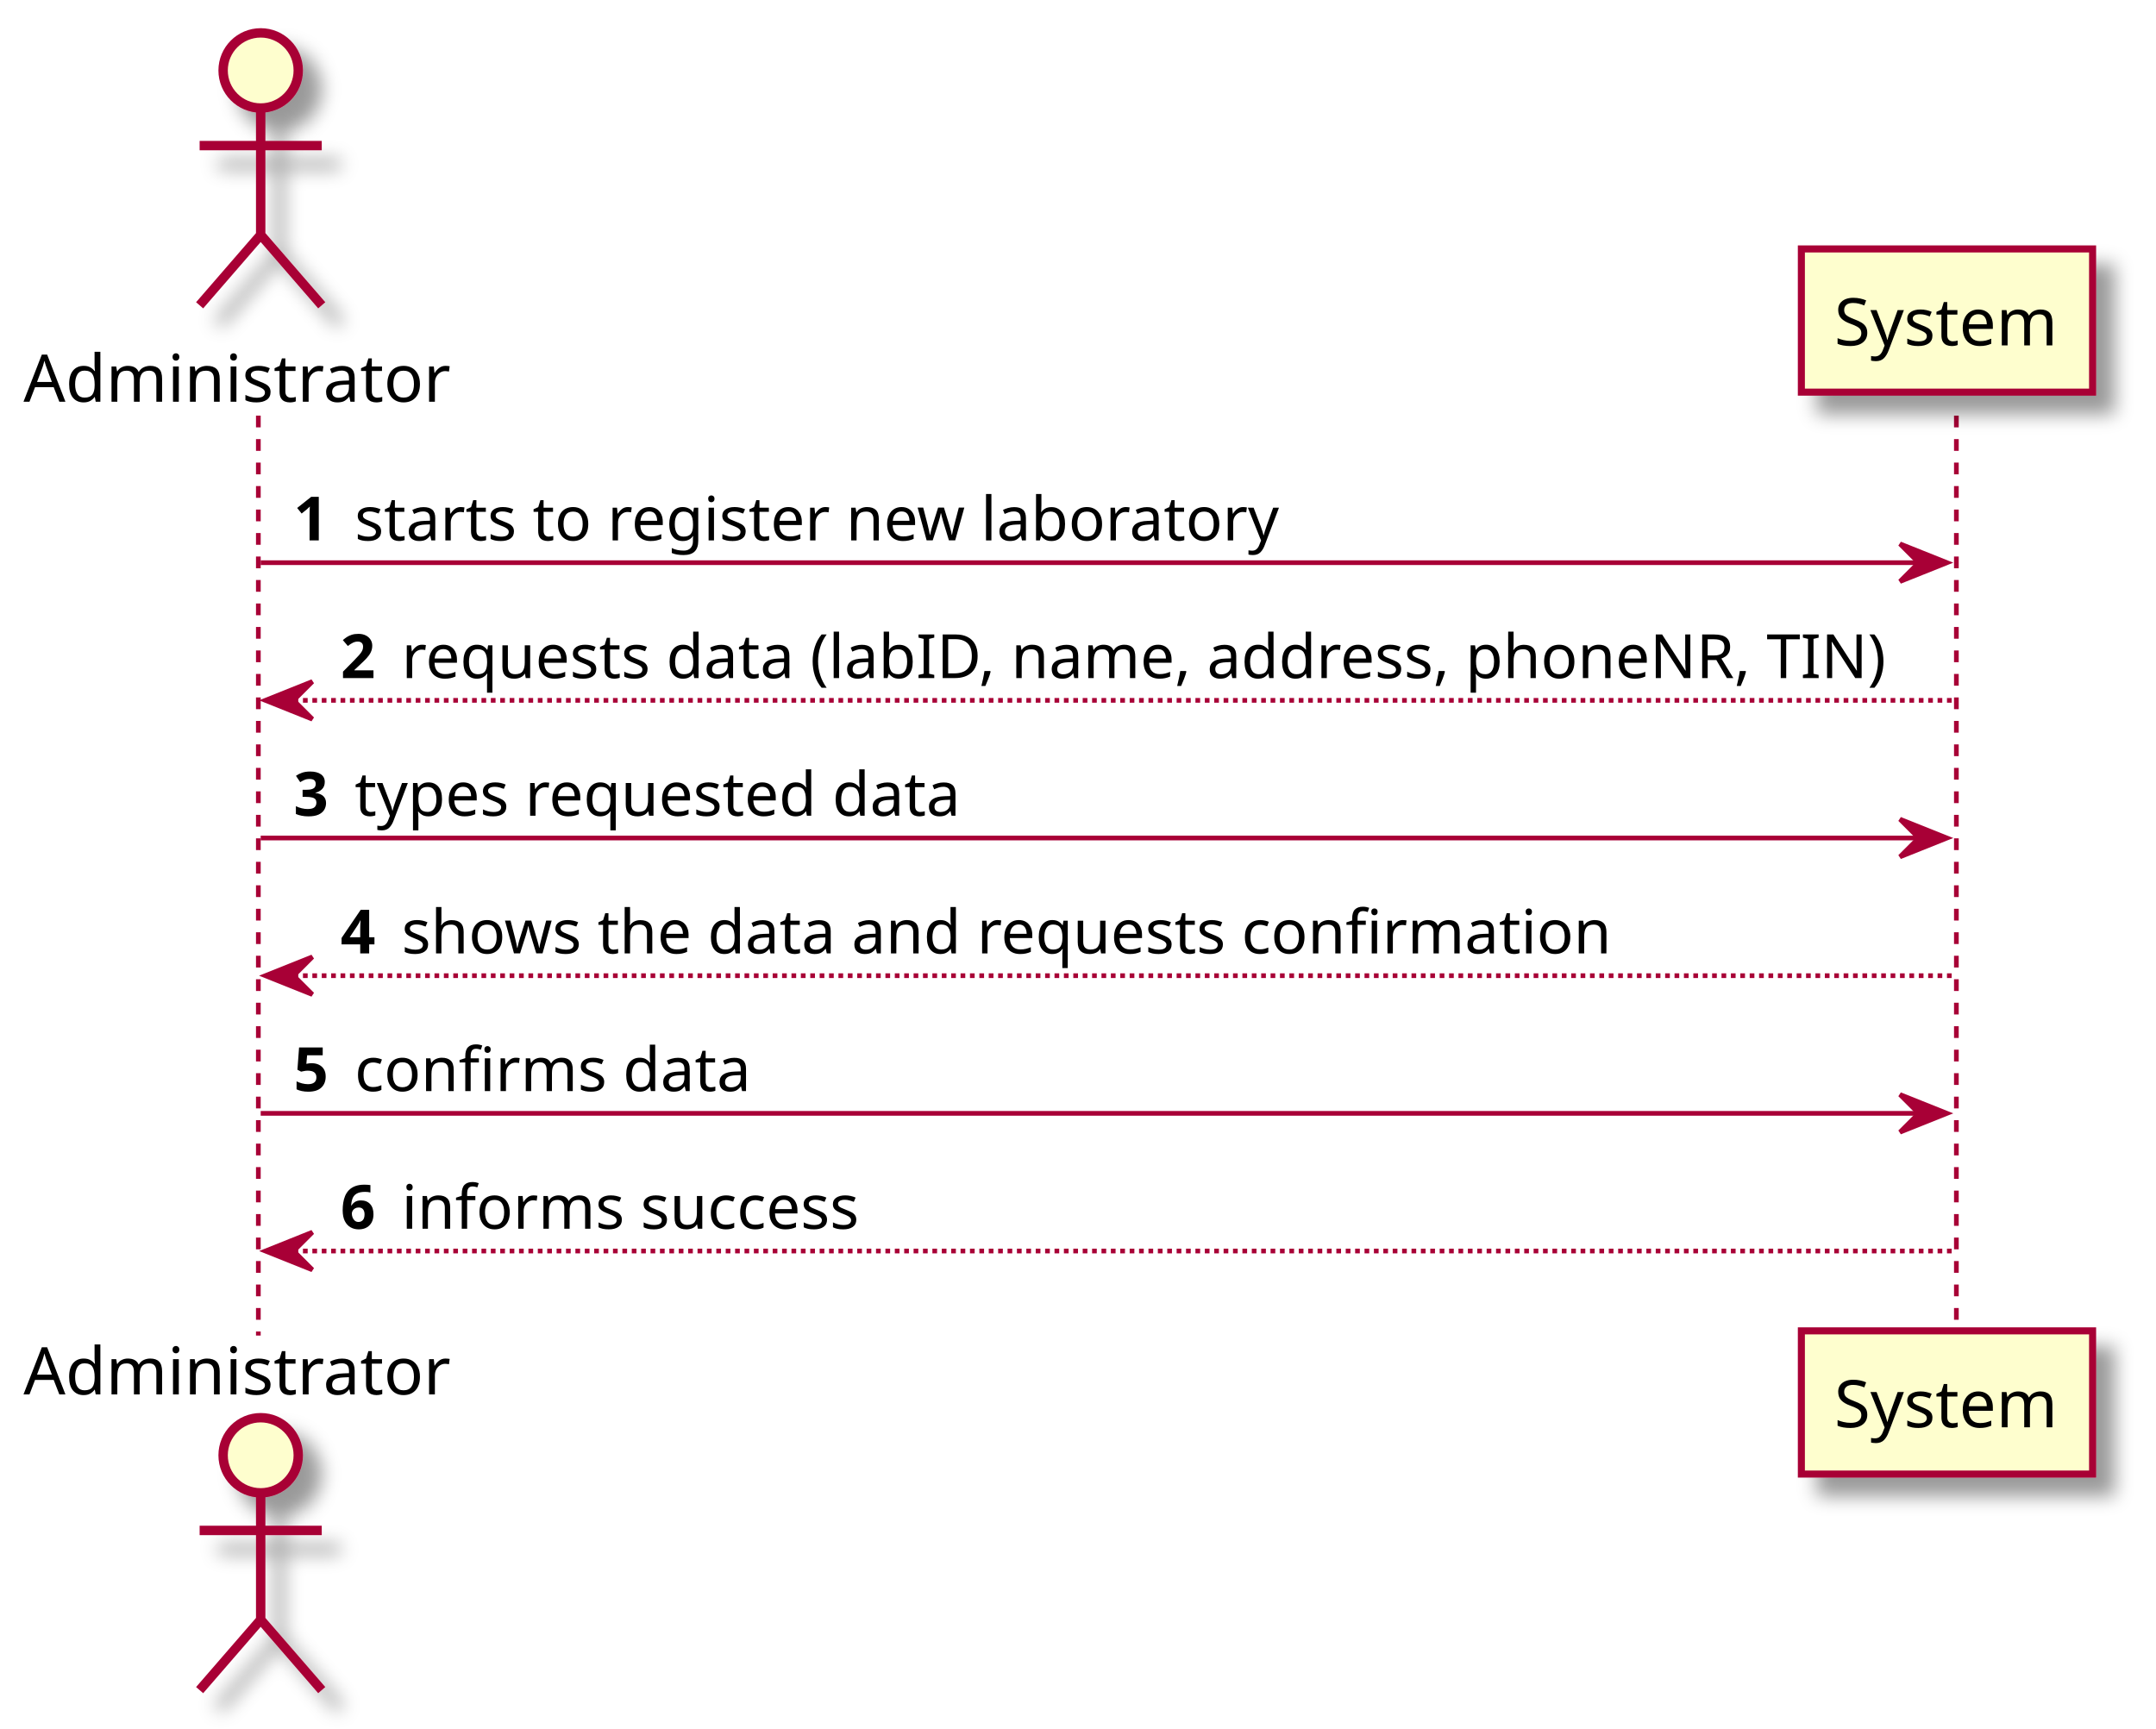
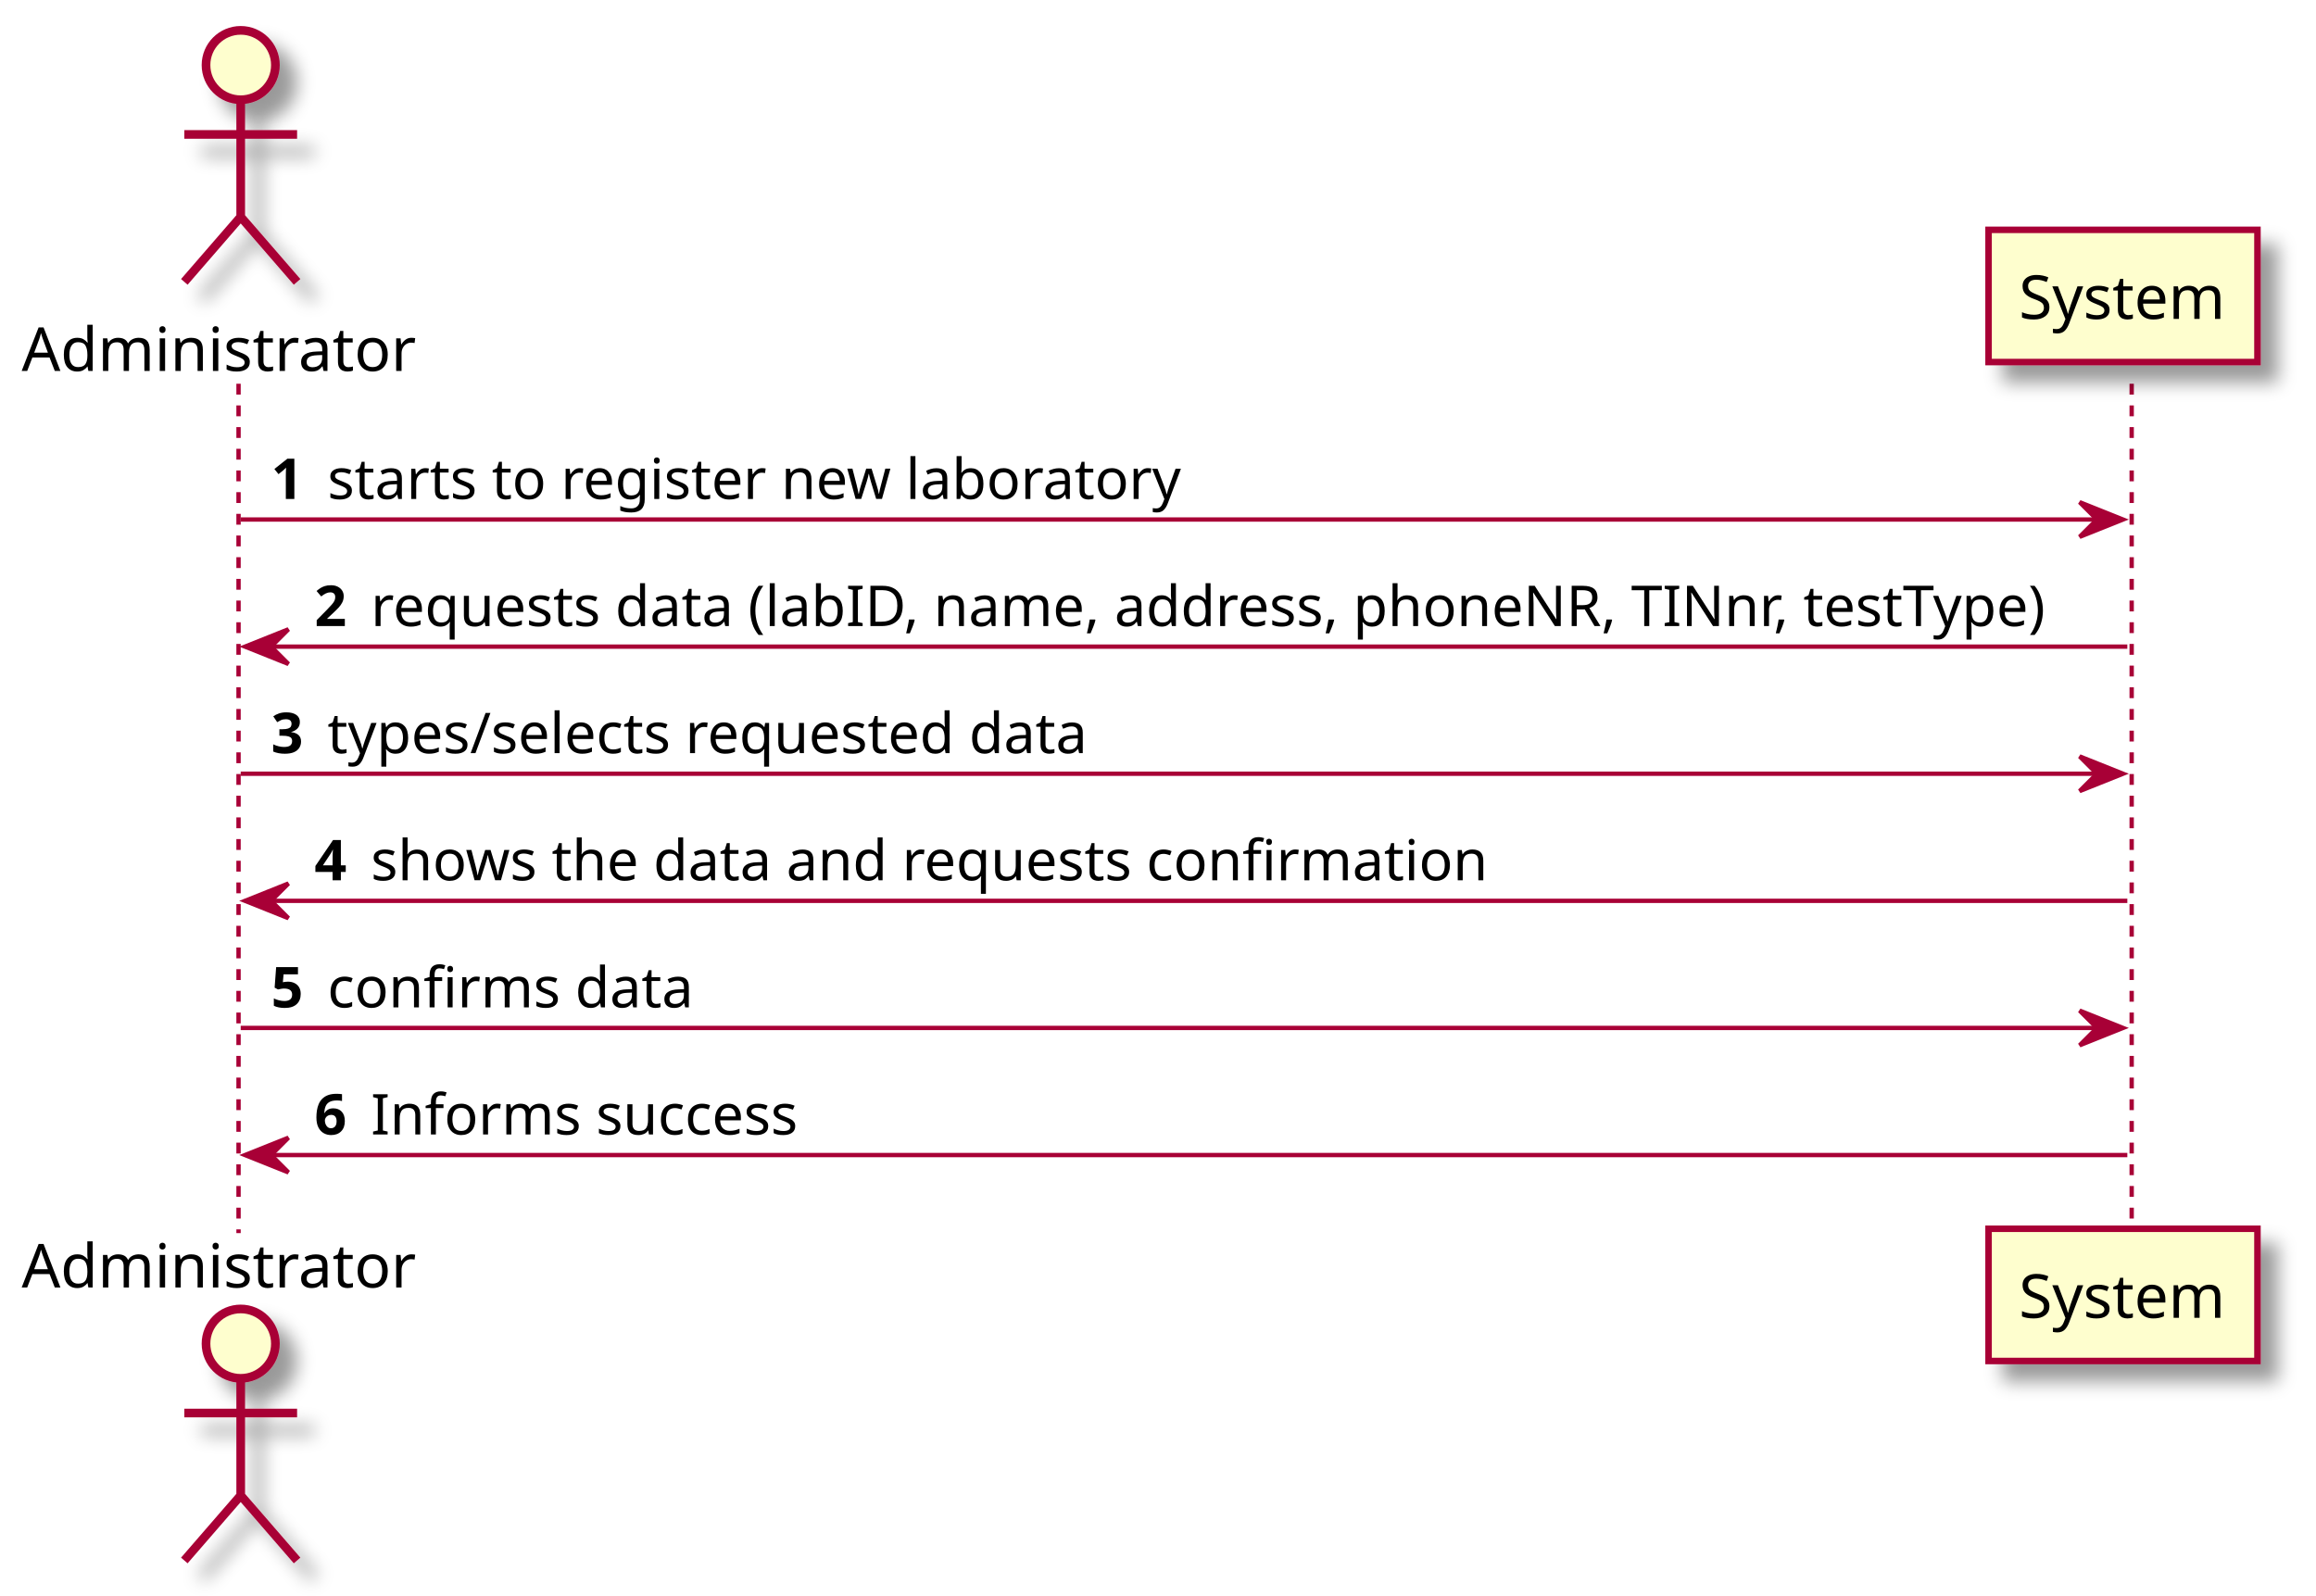
- <svg xmlns="http://www.w3.org/2000/svg" contentScriptType="application/ecmascript" contentStyleType="text/css" height="736px" preserveAspectRatio="none" style="width:918px;height:736px;" version="1.1" viewBox="0 0 918 736" width="918px" zoomAndPan="magnify">
+ <svg xmlns="http://www.w3.org/2000/svg" contentScriptType="application/ecmascript" contentStyleType="text/css" height="736px" preserveAspectRatio="none" style="width:1068px;height:736px;" version="1.1" viewBox="0 0 1068 736" width="1068px" zoomAndPan="magnify">
  <defs>
-     <filter height="300%" id="f1qdwciurbbuwe" width="300%" x="-1" y="-1">
+     <filter height="300%" id="f2aiwe12v732c" width="300%" x="-1" y="-1">
      <feGaussianBlur result="blurOut" stdDeviation="4.0" />
      <feColorMatrix in="blurOut" result="blurOut2" type="matrix" values="0 0 0 0 0 0 0 0 0 0 0 0 0 0 0 0 0 0 .4 0" />
      <feOffset dx="8.0" dy="8.0" in="blurOut2" result="blurOut3" />
      <feBlend in="SourceGraphic" in2="blurOut3" mode="normal" />
    </filter>
  </defs>
  <g>
    <line style="stroke:#A80036;stroke-width:2.0;stroke-dasharray:5.0,5.0;" x1="110" x2="110" y1="176.977" y2="568.703" />
-     <line style="stroke:#A80036;stroke-width:2.0;stroke-dasharray:5.0,5.0;" x1="833" x2="833" y1="176.977" y2="568.703" />
+     <line style="stroke:#A80036;stroke-width:2.0;stroke-dasharray:5.0,5.0;" x1="983" x2="983" y1="176.977" y2="568.703" />
    <text fill="#000000" font-family="sans-serif" font-size="28" lengthAdjust="spacing" textLength="190" x="10" y="171.07">Administrator</text>
-     <ellipse cx="111" cy="30" fill="#FEFECE" filter="url(#f1qdwciurbbuwe)" rx="16" ry="16" style="stroke:#A80036;stroke-width:4.0;" />
-     <path d="M111,46 L111,100 M85,62 L137,62 M111,100 L85,130 M111,100 L137,130 " fill="none" filter="url(#f1qdwciurbbuwe)" style="stroke:#A80036;stroke-width:4.0;" />
+     <ellipse cx="111" cy="30" fill="#FEFECE" filter="url(#f2aiwe12v732c)" rx="16" ry="16" style="stroke:#A80036;stroke-width:4.0;" />
+     <path d="M111,46 L111,100 M85,62 L137,62 M111,100 L85,130 M111,100 L137,130 " fill="none" filter="url(#f2aiwe12v732c)" style="stroke:#A80036;stroke-width:4.0;" />
    <text fill="#000000" font-family="sans-serif" font-size="28" lengthAdjust="spacing" textLength="190" x="10" y="593.773">Administrator</text>
-     <ellipse cx="111" cy="619.68" fill="#FEFECE" filter="url(#f1qdwciurbbuwe)" rx="16" ry="16" style="stroke:#A80036;stroke-width:4.0;" />
-     <path d="M111,635.68 L111,689.68 M85,651.68 L137,651.68 M111,689.68 L85,719.68 M111,689.68 L137,719.68 " fill="none" filter="url(#f1qdwciurbbuwe)" style="stroke:#A80036;stroke-width:4.0;" />
-     <rect fill="#FEFECE" filter="url(#f1qdwciurbbuwe)" height="60.977" style="stroke:#A80036;stroke-width:3.0;" width="124" x="767" y="106" />
-     <text fill="#000000" font-family="sans-serif" font-size="28" lengthAdjust="spacing" textLength="96" x="781" y="147.07">System</text>
-     <rect fill="#FEFECE" filter="url(#f1qdwciurbbuwe)" height="60.977" style="stroke:#A80036;stroke-width:3.0;" width="124" x="767" y="566.703" />
-     <text fill="#000000" font-family="sans-serif" font-size="28" lengthAdjust="spacing" textLength="96" x="781" y="607.773">System</text>
-     <polygon fill="#A80036" points="809,231.598,829,239.598,809,247.598,817,239.598" style="stroke:#A80036;stroke-width:2.0;" />
-     <line style="stroke:#A80036;stroke-width:2.0;" x1="111" x2="821" y1="239.598" y2="239.598" />
+     <ellipse cx="111" cy="619.68" fill="#FEFECE" filter="url(#f2aiwe12v732c)" rx="16" ry="16" style="stroke:#A80036;stroke-width:4.0;" />
+     <path d="M111,635.68 L111,689.68 M85,651.68 L137,651.68 M111,689.68 L85,719.68 M111,689.68 L137,719.68 " fill="none" filter="url(#f2aiwe12v732c)" style="stroke:#A80036;stroke-width:4.0;" />
+     <rect fill="#FEFECE" filter="url(#f2aiwe12v732c)" height="60.977" style="stroke:#A80036;stroke-width:3.0;" width="124" x="917" y="106" />
+     <text fill="#000000" font-family="sans-serif" font-size="28" lengthAdjust="spacing" textLength="96" x="931" y="147.07">System</text>
+     <rect fill="#FEFECE" filter="url(#f2aiwe12v732c)" height="60.977" style="stroke:#A80036;stroke-width:3.0;" width="124" x="917" y="566.703" />
+     <text fill="#000000" font-family="sans-serif" font-size="28" lengthAdjust="spacing" textLength="96" x="931" y="607.773">System</text>
+     <polygon fill="#A80036" points="959,231.598,979,239.598,959,247.598,967,239.598" style="stroke:#A80036;stroke-width:2.0;" />
+     <line style="stroke:#A80036;stroke-width:2.0;" x1="111" x2="971" y1="239.598" y2="239.598" />
    <text fill="#000000" font-family="sans-serif" font-size="26" font-weight="bold" lengthAdjust="spacing" textLength="18" x="125" y="230.113">1</text>
    <text fill="#000000" font-family="sans-serif" font-size="26" lengthAdjust="spacing" textLength="404" x="151" y="230.113">starts to register new laboratory</text>
    <polygon fill="#A80036" points="133,290.219,113,298.219,133,306.219,125,298.219" style="stroke:#A80036;stroke-width:2.0;" />
-     <line style="stroke:#A80036;stroke-width:2.0;stroke-dasharray:2.0,2.0;" x1="121" x2="831" y1="298.219" y2="298.219" />
+     <line style="stroke:#A80036;stroke-width:2.0;" x1="121" x2="981" y1="298.219" y2="298.219" />
    <text fill="#000000" font-family="sans-serif" font-size="26" font-weight="bold" lengthAdjust="spacing" textLength="18" x="145" y="288.734">2</text>
-     <text fill="#000000" font-family="sans-serif" font-size="26" lengthAdjust="spacing" textLength="648" x="171" y="288.734">requests data (labID, name, address, phoneNR, TIN)</text>
-     <polygon fill="#A80036" points="809,348.84,829,356.84,809,364.84,817,356.84" style="stroke:#A80036;stroke-width:2.0;" />
-     <line style="stroke:#A80036;stroke-width:2.0;" x1="111" x2="821" y1="356.84" y2="356.84" />
+     <text fill="#000000" font-family="sans-serif" font-size="26" lengthAdjust="spacing" textLength="798" x="171" y="288.734">requests data (labID, name, address, phoneNR, TINnr, testType)</text>
+     <polygon fill="#A80036" points="959,348.84,979,356.84,959,364.84,967,356.84" style="stroke:#A80036;stroke-width:2.0;" />
+     <line style="stroke:#A80036;stroke-width:2.0;" x1="111" x2="971" y1="356.84" y2="356.84" />
    <text fill="#000000" font-family="sans-serif" font-size="26" font-weight="bold" lengthAdjust="spacing" textLength="18" x="125" y="347.356">3</text>
-     <text fill="#000000" font-family="sans-serif" font-size="26" lengthAdjust="spacing" textLength="262" x="151" y="347.356">types requested data</text>
+     <text fill="#000000" font-family="sans-serif" font-size="26" lengthAdjust="spacing" textLength="364" x="151" y="347.356">types/selects requested data</text>
    <polygon fill="#A80036" points="133,407.461,113,415.461,133,423.461,125,415.461" style="stroke:#A80036;stroke-width:2.0;" />
-     <line style="stroke:#A80036;stroke-width:2.0;stroke-dasharray:2.0,2.0;" x1="121" x2="831" y1="415.461" y2="415.461" />
+     <line style="stroke:#A80036;stroke-width:2.0;" x1="121" x2="981" y1="415.461" y2="415.461" />
    <text fill="#000000" font-family="sans-serif" font-size="26" font-weight="bold" lengthAdjust="spacing" textLength="18" x="145" y="405.977">4</text>
    <text fill="#000000" font-family="sans-serif" font-size="26" lengthAdjust="spacing" textLength="530" x="171" y="405.977">shows the data and requests confirmation</text>
-     <polygon fill="#A80036" points="809,466.082,829,474.082,809,482.082,817,474.082" style="stroke:#A80036;stroke-width:2.0;" />
-     <line style="stroke:#A80036;stroke-width:2.0;" x1="111" x2="821" y1="474.082" y2="474.082" />
+     <polygon fill="#A80036" points="959,466.082,979,474.082,959,482.082,967,474.082" style="stroke:#A80036;stroke-width:2.0;" />
+     <line style="stroke:#A80036;stroke-width:2.0;" x1="111" x2="971" y1="474.082" y2="474.082" />
    <text fill="#000000" font-family="sans-serif" font-size="26" font-weight="bold" lengthAdjust="spacing" textLength="18" x="125" y="464.598">5</text>
    <text fill="#000000" font-family="sans-serif" font-size="26" lengthAdjust="spacing" textLength="174" x="151" y="464.598">confirms data</text>
    <polygon fill="#A80036" points="133,524.703,113,532.703,133,540.703,125,532.703" style="stroke:#A80036;stroke-width:2.0;" />
-     <line style="stroke:#A80036;stroke-width:2.0;stroke-dasharray:2.0,2.0;" x1="121" x2="831" y1="532.703" y2="532.703" />
+     <line style="stroke:#A80036;stroke-width:2.0;" x1="121" x2="981" y1="532.703" y2="532.703" />
    <text fill="#000000" font-family="sans-serif" font-size="26" font-weight="bold" lengthAdjust="spacing" textLength="18" x="145" y="523.219">6</text>
-     <text fill="#000000" font-family="sans-serif" font-size="26" lengthAdjust="spacing" textLength="206" x="171" y="523.219">informs success</text>
+     <text fill="#000000" font-family="sans-serif" font-size="26" lengthAdjust="spacing" textLength="206" x="171" y="523.219">Informs success</text>
  </g>
</svg>
